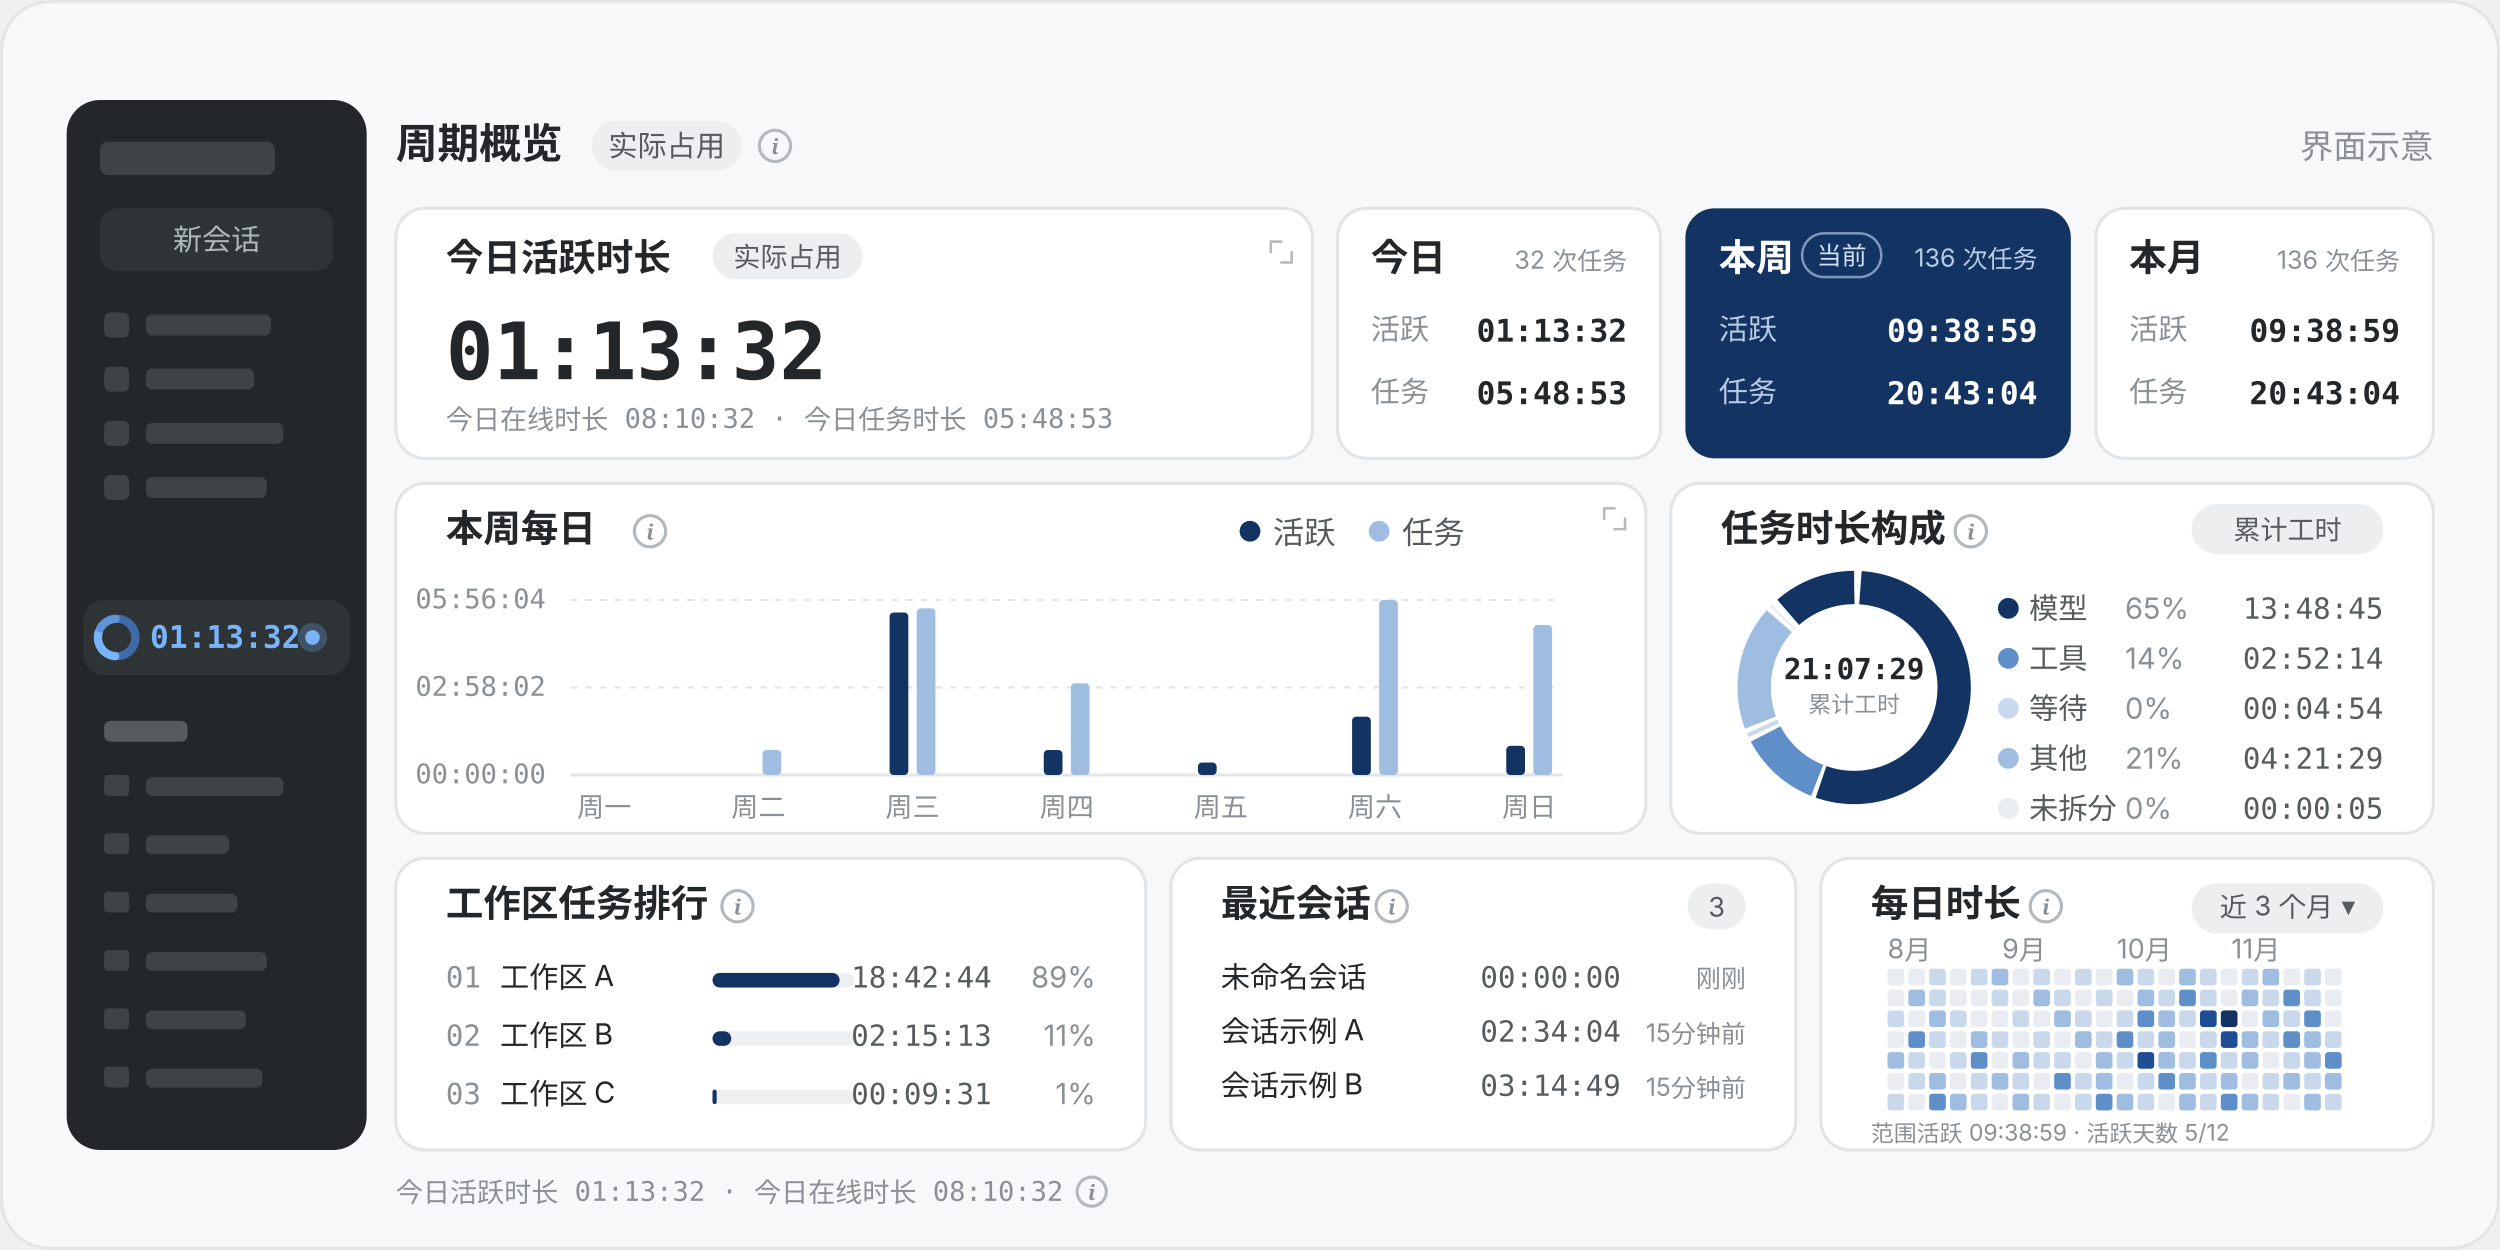
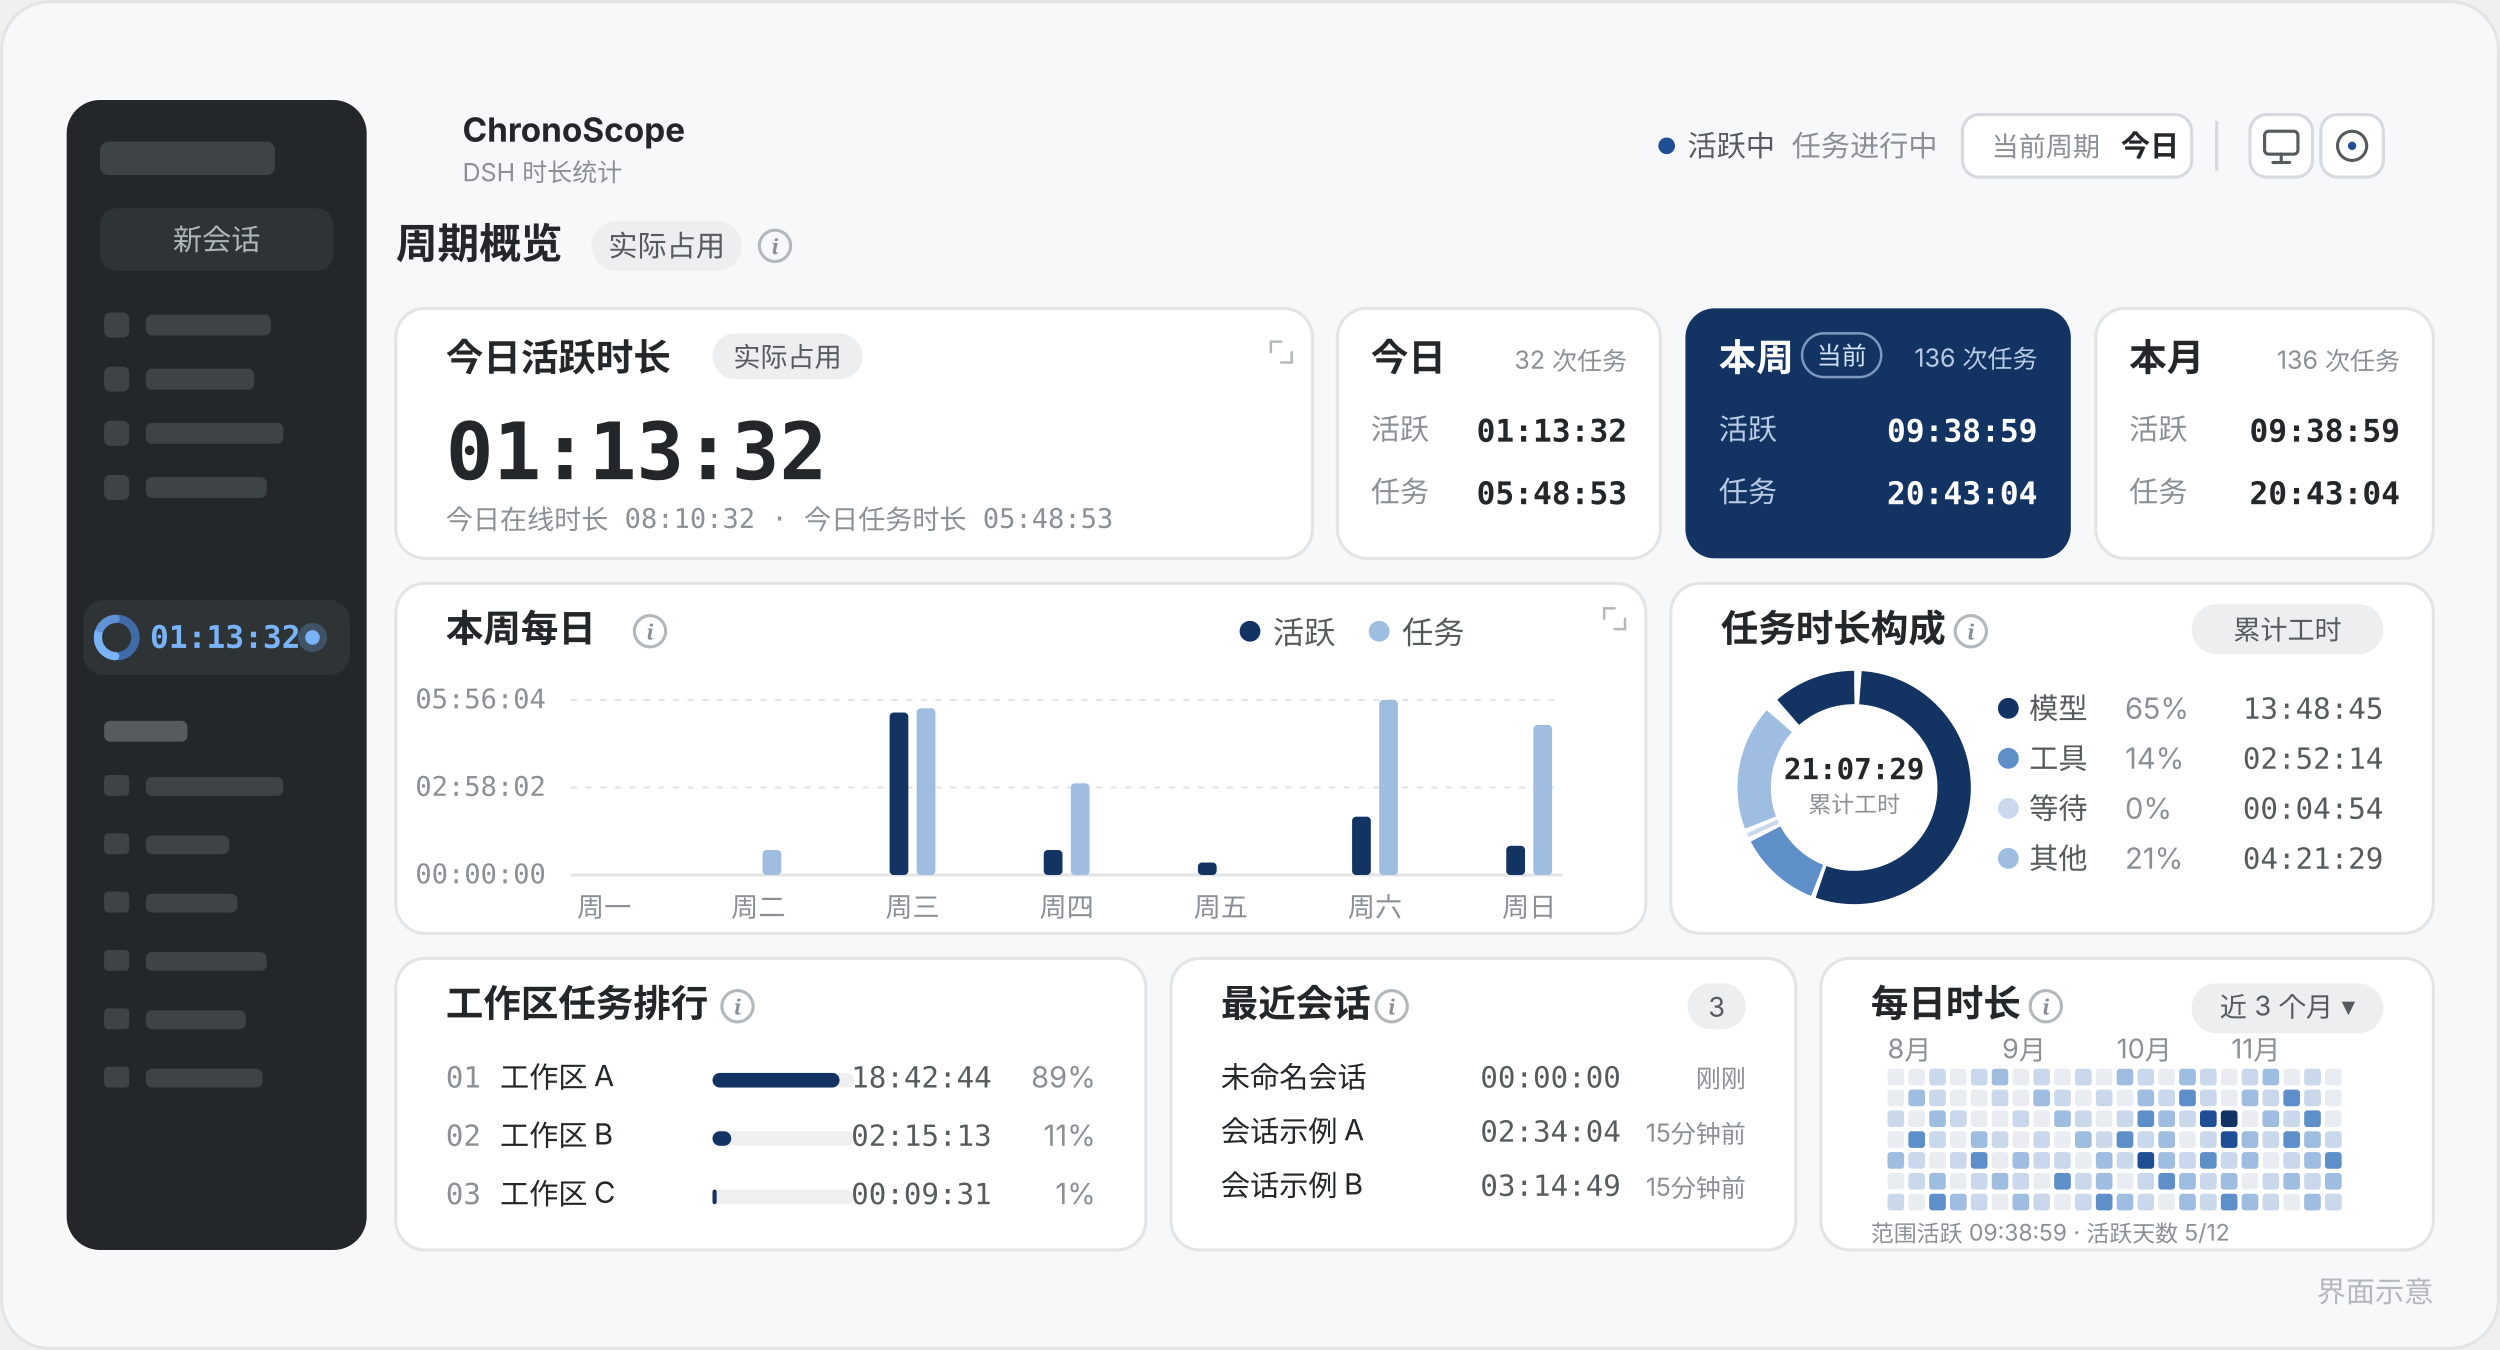
- <svg xmlns="http://www.w3.org/2000/svg" width="1200" height="600" viewBox="0 0 1200 600" role="img" aria-labelledby="dash-title dash-desc">
-   <rect width="1200" height="600" rx="24" fill="#f7f8f9" />
-   <rect x="0.75" y="0.75" width="1198.5" height="598.5" rx="23.25" fill="none" stroke="#e2e4e6" stroke-width="1.5" />
+ <svg xmlns="http://www.w3.org/2000/svg" width="1200" height="648" viewBox="0 0 1200 648" role="img" aria-labelledby="dash-title dash-desc">
+   <rect width="1200" height="648" rx="24" fill="#f7f8f9" />
+   <rect x="0.75" y="0.75" width="1198.5" height="646.5" rx="23.25" fill="none" stroke="#e2e4e6" stroke-width="1.5" />
  <g font-family="-apple-system, BlinkMacSystemFont, 'Segoe UI', 'PingFang SC', 'Microsoft YaHei', sans-serif">
+     <g id="page-header">
+       <text x="222" y="68" font-size="16" font-weight="700" fill="#242729">ChronoScope</text>
+       <text x="222" y="87" font-size="12" fill="#8a9095">DSH 时长统计</text>
+       <circle cx="800" cy="70" r="4" fill="#1F4E94" />
+       <text x="810" y="75" font-size="14" fill="#565b5e">活跃中</text>
+       <text x="860" y="75" font-size="14" fill="#8a9095">任务进行中</text>
+       <rect x="942" y="55" width="110" height="30" rx="8" fill="#ffffff" stroke="#d6dade" stroke-width="1.5" />
+       <text x="956" y="75" font-size="13" fill="#8a9095">当前周期</text>
+       <text x="1018" y="75" font-size="14" font-weight="700" fill="#242729">今日</text>
+       <line x1="1064" y1="58" x2="1064" y2="82" stroke="#d6dade" stroke-width="1.5" />
+       <rect x="1080" y="55" width="30" height="30" rx="8" fill="#ffffff" stroke="#d6dade" stroke-width="1.5" />
+       <rect x="1087" y="63" width="16" height="11" rx="2" fill="none" stroke="#565b5e" stroke-width="1.5" />
+       <path d="M1095 74 v4 M1091 78 h8" fill="none" stroke="#565b5e" stroke-width="1.5" stroke-linecap="round" />
+       <rect x="1114" y="55" width="30" height="30" rx="8" fill="#ffffff" stroke="#d6dade" stroke-width="1.5" />
+       <circle cx="1129" cy="70" r="7" fill="none" stroke="#565b5e" stroke-width="1.5" />
+       <circle cx="1129" cy="70" r="2" fill="#1F4E94" />
+     </g>
    <g id="host-sidebar">
-       <rect x="32" y="48" width="144" height="504" rx="16" fill="#242729" />
+       <rect x="32" y="48" width="144" height="552" rx="16" fill="#242729" />
      <rect x="48" y="68" width="84" height="16" rx="4" fill="#3e4346" />
      <rect x="48" y="100" width="112" height="30" rx="8" fill="#2e3336" />
      <text x="104" y="120" text-anchor="middle" font-size="14" fill="#aeb6b9">新会话</text>
      <g fill="#3e4346">
        <rect x="50" y="150" width="12" height="12" rx="3" />
        <rect x="70" y="151" width="60" height="10" rx="3" />
        <rect x="50" y="176" width="12" height="12" rx="3" />
        <rect x="70" y="177" width="52" height="10" rx="3" />
        <rect x="50" y="202" width="12" height="12" rx="3" />
        <rect x="70" y="203" width="66" height="10" rx="3" />
        <rect x="50" y="228" width="12" height="12" rx="3" />
        <rect x="70" y="229" width="58" height="10" rx="3" />
      </g>
      <rect x="40" y="288" width="128" height="36" rx="10" fill="#2e3336" />
      <g transform="rotate(-90 56 306)">
        <circle cx="56" cy="306" r="9" fill="none" stroke="#3f6ba8" stroke-width="4" stroke-linecap="round" pathLength="56" stroke-dasharray="26 30" stroke-dashoffset="-1" />
        <circle cx="56" cy="306" r="9" fill="none" stroke="#79B3F9" stroke-width="4" stroke-linecap="round" pathLength="56" stroke-dasharray="16 40" stroke-dashoffset="-29" />
        <circle cx="56" cy="306" r="9" fill="none" stroke="#5F93D5" stroke-width="4" stroke-linecap="round" pathLength="56" stroke-dasharray="9 47" stroke-dashoffset="-47" />
      </g>
      <text x="72" y="311" font-size="15" font-weight="700" fill="#79B3F9" font-family="ui-monospace, 'Cascadia Mono', Consolas, 'SFMono-Regular', Menlo, monospace">01:13:32</text>
      <circle cx="150" cy="306" r="7" fill="#79B3F9" opacity="0.25" />
      <circle cx="150" cy="306" r="3.5" fill="#79B3F9" />
      <rect x="50" y="346" width="40" height="10" rx="3" fill="#565b5e" />
      <g fill="#3e4346">
        <rect x="50" y="372" width="12" height="10" rx="2" />
        <rect x="70" y="373" width="66" height="9" rx="3" />
        <rect x="50" y="400" width="12" height="10" rx="2" />
        <rect x="70" y="401" width="40" height="9" rx="3" />
        <rect x="50" y="428" width="12" height="10" rx="2" />
        <rect x="70" y="429" width="44" height="9" rx="3" />
        <rect x="50" y="456" width="12" height="10" rx="2" />
        <rect x="70" y="457" width="58" height="9" rx="3" />
        <rect x="50" y="484" width="12" height="10" rx="2" />
        <rect x="70" y="485" width="48" height="9" rx="3" />
        <rect x="50" y="512" width="12" height="10" rx="2" />
        <rect x="70" y="513" width="56" height="9" rx="3" />
      </g>
    </g>
-     <g id="topbar">
+     <g id="topbar" transform="translate(0 48)">
      <text x="190" y="76" font-size="20" font-weight="700" fill="#242729">周期概览</text>
      <rect x="284" y="58" width="72" height="24" rx="12" fill="#eceef0" />
      <text x="320" y="75" text-anchor="middle" font-size="14" fill="#565b5e">实际占用</text>
      <circle cx="372" cy="70" r="7.5" fill="none" stroke="#b3b8bc" stroke-width="1.5" />
      <text x="372" y="74" text-anchor="middle" font-size="10" font-style="italic" font-weight="700" fill="#8a9095" font-family="Georgia, serif">i</text>
-       <text x="1168" y="76" text-anchor="end" font-size="16" fill="#8a9095">界面示意</text>
-     </g>
-     <g id="hero-metric-card">
+       <text x="1168" y="577" text-anchor="end" font-size="14" fill="#b3b8bc">界面示意</text>
+     </g>
+     <g id="hero-metric-card" transform="translate(0 48)">
      <rect x="190" y="100" width="440" height="120" rx="14" fill="#ffffff" stroke="#e2e4e6" stroke-width="1.5" />
      <text x="214" y="130" font-size="18" font-weight="700" fill="#242729">今日活跃时长</text>
      <rect x="342" y="112" width="72" height="22" rx="11" fill="#eceef0" />
      <text x="378" y="128" text-anchor="middle" font-size="13" fill="#565b5e">实际占用</text>
      <path d="M610 121v-5h5M620 121v5h-5" fill="none" stroke="#b3b8bc" stroke-width="1.2" stroke-linecap="round" />
      <text x="214" y="182" font-size="38" font-weight="700" fill="#242729" font-family="ui-monospace, 'Cascadia Mono', Consolas, 'SFMono-Regular', Menlo, monospace">01:13:32</text>
      <text x="214" y="206" font-size="13" fill="#8a9095" font-family="ui-monospace, 'Cascadia Mono', Consolas, 'SFMono-Regular', Menlo, monospace">今日在线时长 08:10:32 · 今日任务时长 05:48:53</text>
    </g>
-     <g id="period-today">
+     <g id="period-today" transform="translate(0 48)">
      <rect x="642" y="100" width="155" height="120" rx="14" fill="#ffffff" stroke="#e2e4e6" stroke-width="1.5" />
      <text x="658" y="130" font-size="18" font-weight="700" fill="#242729">今日</text>
      <text x="781" y="129" text-anchor="end" font-size="12" fill="#8a9095">32 次任务</text>
      <text x="658" y="163" font-size="14" fill="#8a9095">活跃</text>
      <text x="781" y="164" text-anchor="end" font-size="15" font-weight="700" fill="#242729" font-family="ui-monospace, 'Cascadia Mono', Consolas, 'SFMono-Regular', Menlo, monospace">01:13:32</text>
      <text x="658" y="193" font-size="14" fill="#8a9095">任务</text>
      <text x="781" y="194" text-anchor="end" font-size="15" font-weight="700" fill="#242729" font-family="ui-monospace, 'Cascadia Mono', Consolas, 'SFMono-Regular', Menlo, monospace">05:48:53</text>
    </g>
-     <g id="period-week">
+     <g id="period-week" transform="translate(0 48)">
      <rect x="809" y="100" width="185" height="120" rx="14" fill="#133463" />
      <text x="825" y="130" font-size="18" font-weight="700" fill="#ffffff">本周</text>
      <rect x="865" y="112" width="38" height="21" rx="10.5" fill="none" stroke="#7d97bd" stroke-width="1.2" />
      <text x="884" y="127" text-anchor="middle" font-size="12" fill="#cfe0f5">当前</text>
      <text x="978" y="128" text-anchor="end" font-size="12" fill="#b8cbe4">136 次任务</text>
      <text x="825" y="163" font-size="14" fill="#b8cbe4">活跃</text>
      <text x="978" y="164" text-anchor="end" font-size="15" font-weight="700" fill="#ffffff" font-family="ui-monospace, 'Cascadia Mono', Consolas, 'SFMono-Regular', Menlo, monospace">09:38:59</text>
      <text x="825" y="193" font-size="14" fill="#b8cbe4">任务</text>
      <text x="978" y="194" text-anchor="end" font-size="15" font-weight="700" fill="#ffffff" font-family="ui-monospace, 'Cascadia Mono', Consolas, 'SFMono-Regular', Menlo, monospace">20:43:04</text>
    </g>
-     <g id="period-month">
+     <g id="period-month" transform="translate(0 48)">
      <rect x="1006" y="100" width="162" height="120" rx="14" fill="#ffffff" stroke="#e2e4e6" stroke-width="1.5" />
      <text x="1022" y="130" font-size="18" font-weight="700" fill="#242729">本月</text>
      <text x="1152" y="129" text-anchor="end" font-size="12" fill="#8a9095">136 次任务</text>
      <text x="1022" y="163" font-size="14" fill="#8a9095">活跃</text>
      <text x="1152" y="164" text-anchor="end" font-size="15" font-weight="700" fill="#242729" font-family="ui-monospace, 'Cascadia Mono', Consolas, 'SFMono-Regular', Menlo, monospace">09:38:59</text>
      <text x="1022" y="193" font-size="14" fill="#8a9095">任务</text>
      <text x="1152" y="194" text-anchor="end" font-size="15" font-weight="700" fill="#242729" font-family="ui-monospace, 'Cascadia Mono', Consolas, 'SFMono-Regular', Menlo, monospace">20:43:04</text>
    </g>
-     <g id="daily-trend-card">
+     <g id="daily-trend-card" transform="translate(0 48)">
      <rect x="190" y="232" width="600" height="168" rx="14" fill="#ffffff" stroke="#e2e4e6" stroke-width="1.5" />
      <text x="214" y="260" font-size="18" font-weight="700" fill="#242729">本周每日</text>
      <circle cx="312" cy="255" r="7.5" fill="none" stroke="#b3b8bc" stroke-width="1.5" />
      <text x="312" y="259" text-anchor="middle" font-size="10" font-style="italic" font-weight="700" fill="#8a9095" font-family="Georgia, serif">i</text>
      <circle cx="600" cy="255" r="5" fill="#133463" />
      <text x="611" y="261" font-size="15" fill="#565b5e">活跃</text>
      <circle cx="662" cy="255" r="5" fill="#9fbde0" />
      <text x="673" y="261" font-size="15" fill="#565b5e">任务</text>
      <path d="M770 249v-5h5M780 249v5h-5" fill="none" stroke="#b3b8bc" stroke-width="1.2" stroke-linecap="round" />
      <g font-size="13" fill="#8a9095" text-anchor="end" font-family="ui-monospace, 'Cascadia Mono', Consolas, 'SFMono-Regular', Menlo, monospace">
        <text x="262" y="376">00:00:00</text>
        <text x="262" y="334">02:58:02</text>
        <text x="262" y="292">05:56:04</text>
      </g>
      <line x1="274" y1="372" x2="750" y2="372" stroke="#e2e4e6" stroke-width="1.5" />
      <line x1="274" y1="330" x2="750" y2="330" stroke="#e2e4e6" stroke-width="1" stroke-dasharray="3 4" />
      <line x1="274" y1="288" x2="750" y2="288" stroke="#e2e4e6" stroke-width="1" stroke-dasharray="3 4" />
      <g fill="#133463">
        <rect x="427" y="294" width="9" height="78" rx="2" />
        <rect x="501" y="360" width="9" height="12" rx="2" />
        <rect x="575" y="366" width="9" height="6" rx="2" />
        <rect x="649" y="344" width="9" height="28" rx="2" />
        <rect x="723" y="358" width="9" height="14" rx="2" />
      </g>
      <g fill="#9fbde0">
        <rect x="366" y="360" width="9" height="12" rx="2" />
        <rect x="440" y="292" width="9" height="80" rx="2" />
        <rect x="514" y="328" width="9" height="44" rx="2" />
        <rect x="662" y="288" width="9" height="84" rx="2" />
        <rect x="736" y="300" width="9" height="72" rx="2" />
      </g>
      <g font-size="13" fill="#8a9095" text-anchor="middle">
        <text x="290" y="392">周一</text>
        <text x="364" y="392">周二</text>
        <text x="438" y="392">周三</text>
        <text x="512" y="392">周四</text>
        <text x="586" y="392">周五</text>
        <text x="660" y="392">周六</text>
        <text x="734" y="392">周日</text>
      </g>
    </g>
-     <g id="task-mix-card">
+     <g id="task-mix-card" transform="translate(0 48)">
      <rect x="802" y="232" width="366" height="168" rx="14" fill="#ffffff" stroke="#e2e4e6" stroke-width="1.5" />
      <text x="826" y="260" font-size="18" font-weight="700" fill="#242729">任务时长构成</text>
      <circle cx="946" cy="255" r="7.5" fill="none" stroke="#b3b8bc" stroke-width="1.5" />
      <text x="946" y="259" text-anchor="middle" font-size="10" font-style="italic" font-weight="700" fill="#8a9095" font-family="Georgia, serif">i</text>
      <rect x="1052" y="242" width="92" height="24" rx="12" fill="#eceef0" />
      <text x="1098" y="259" text-anchor="middle" font-size="13" fill="#565b5e">累计工时</text>
      <g transform="rotate(-90 890 330)">
        <circle cx="890" cy="330" r="48" fill="none" stroke="#133463" stroke-width="16" pathLength="264" stroke-dasharray="164 100" stroke-dashoffset="-3" />
        <circle cx="890" cy="330" r="48" fill="none" stroke="#5e8fc9" stroke-width="16" pathLength="264" stroke-dasharray="34 230" stroke-dashoffset="-169" />
        <circle cx="890" cy="330" r="48" fill="none" stroke="#c9d8ea" stroke-width="16" pathLength="264" stroke-dasharray="2 262" stroke-dashoffset="-205" />
        <circle cx="890" cy="330" r="48" fill="none" stroke="#9fbde0" stroke-width="16" pathLength="264" stroke-dasharray="52 212" stroke-dashoffset="-209" />
-         <circle cx="890" cy="330" r="48" fill="none" stroke="#e9edf2" stroke-width="16" pathLength="264" stroke-dasharray="1 263" stroke-dashoffset="-263" />
      </g>
      <text x="890" y="326" text-anchor="middle" font-size="14" font-weight="700" fill="#242729" font-family="ui-monospace, 'Cascadia Mono', Consolas, 'SFMono-Regular', Menlo, monospace">21:07:29</text>
      <text x="890" y="342" text-anchor="middle" font-size="11" fill="#8a9095">累计工时</text>
      <g font-size="14">
        <circle cx="964" cy="292" r="5" fill="#133463" />
        <text x="974" y="297" fill="#565b5e">模型</text>
        <text x="1020" y="297" fill="#8a9095">65%</text>
        <text x="1144" y="297" text-anchor="end" fill="#565b5e" font-family="ui-monospace, 'Cascadia Mono', Consolas, 'SFMono-Regular', Menlo, monospace">13:48:45</text>
        <circle cx="964" cy="316" r="5" fill="#5e8fc9" />
        <text x="974" y="321" fill="#565b5e">工具</text>
        <text x="1020" y="321" fill="#8a9095">14%</text>
        <text x="1144" y="321" text-anchor="end" fill="#565b5e" font-family="ui-monospace, 'Cascadia Mono', Consolas, 'SFMono-Regular', Menlo, monospace">02:52:14</text>
        <circle cx="964" cy="340" r="5" fill="#c9d8ea" />
        <text x="974" y="345" fill="#565b5e">等待</text>
        <text x="1020" y="345" fill="#8a9095">0%</text>
        <text x="1144" y="345" text-anchor="end" fill="#565b5e" font-family="ui-monospace, 'Cascadia Mono', Consolas, 'SFMono-Regular', Menlo, monospace">00:04:54</text>
        <circle cx="964" cy="364" r="5" fill="#9fbde0" />
        <text x="974" y="369" fill="#565b5e">其他</text>
        <text x="1020" y="369" fill="#8a9095">21%</text>
        <text x="1144" y="369" text-anchor="end" fill="#565b5e" font-family="ui-monospace, 'Cascadia Mono', Consolas, 'SFMono-Regular', Menlo, monospace">04:21:29</text>
-         <circle cx="964" cy="388" r="5" fill="#e9edf2" />
-         <text x="974" y="393" fill="#565b5e">未拆分</text>
-         <text x="1020" y="393" fill="#8a9095">0%</text>
-         <text x="1144" y="393" text-anchor="end" fill="#565b5e" font-family="ui-monospace, 'Cascadia Mono', Consolas, 'SFMono-Regular', Menlo, monospace">00:00:05</text>
-       </g>
-     </g>
-     <g id="workspace-rank-card">
+       </g>
+     </g>
+     <g id="workspace-rank-card" transform="translate(0 48)">
      <rect x="190" y="412" width="360" height="140" rx="14" fill="#ffffff" stroke="#e2e4e6" stroke-width="1.5" />
      <text x="214" y="440" font-size="18" font-weight="700" fill="#242729">工作区任务排行</text>
      <circle cx="354" cy="435" r="7.5" fill="none" stroke="#b3b8bc" stroke-width="1.5" />
      <text x="354" y="439" text-anchor="middle" font-size="10" font-style="italic" font-weight="700" fill="#8a9095" font-family="Georgia, serif">i</text>
      <g font-size="14" fill="#8a9095" font-family="ui-monospace, 'Cascadia Mono', Consolas, 'SFMono-Regular', Menlo, monospace">
        <text x="214" y="474">01</text>
        <text x="214" y="502">02</text>
        <text x="214" y="530">03</text>
      </g>
      <g font-size="14" fill="#242729">
        <text x="240" y="474">工作区 A</text>
        <text x="240" y="502">工作区 B</text>
        <text x="240" y="530">工作区 C</text>
      </g>
      <g fill="#edeff1">
        <rect x="342" y="467" width="68" height="7" rx="3.5" />
        <rect x="342" y="495" width="68" height="7" rx="3.5" />
        <rect x="342" y="523" width="68" height="7" rx="3.5" />
      </g>
      <g fill="#133463">
        <rect x="342" y="467" width="61" height="7" rx="3.5" />
        <rect x="342" y="495" width="9" height="7" rx="3.5" />
        <rect x="342" y="523" width="2" height="7" rx="1" />
      </g>
      <g font-size="14" fill="#565b5e" text-anchor="end" font-family="ui-monospace, 'Cascadia Mono', Consolas, 'SFMono-Regular', Menlo, monospace">
        <text x="476" y="474">18:42:44</text>
        <text x="476" y="502">02:15:13</text>
        <text x="476" y="530">00:09:31</text>
      </g>
      <g font-size="14" fill="#8a9095" text-anchor="end">
        <text x="526" y="474">89%</text>
        <text x="526" y="502">11%</text>
        <text x="526" y="530">1%</text>
      </g>
    </g>
-     <g id="recent-sessions-card">
+     <g id="recent-sessions-card" transform="translate(0 48)">
      <rect x="562" y="412" width="300" height="140" rx="14" fill="#ffffff" stroke="#e2e4e6" stroke-width="1.5" />
      <text x="586" y="440" font-size="18" font-weight="700" fill="#242729">最近会话</text>
      <circle cx="668" cy="435" r="7.5" fill="none" stroke="#b3b8bc" stroke-width="1.5" />
      <text x="668" y="439" text-anchor="middle" font-size="10" font-style="italic" font-weight="700" fill="#8a9095" font-family="Georgia, serif">i</text>
      <rect x="810" y="424" width="28" height="22" rx="11" fill="#eceef0" />
      <text x="824" y="440" text-anchor="middle" font-size="13" fill="#565b5e">3</text>
      <g font-size="14" fill="#242729">
        <text x="586" y="474">未命名会话</text>
        <text x="586" y="500">会话示例 A</text>
        <text x="586" y="526">会话示例 B</text>
      </g>
      <g font-size="14" fill="#565b5e" text-anchor="end" font-family="ui-monospace, 'Cascadia Mono', Consolas, 'SFMono-Regular', Menlo, monospace">
        <text x="778" y="474">00:00:00</text>
        <text x="778" y="500">02:34:04</text>
        <text x="778" y="526">03:14:49</text>
      </g>
      <g font-size="12" fill="#8a9095" text-anchor="end">
        <text x="838" y="474">刚刚</text>
        <text x="838" y="500">15分钟前</text>
        <text x="838" y="526">15分钟前</text>
      </g>
    </g>
-     <g id="daily-heatmap-card">
+     <g id="daily-heatmap-card" transform="translate(0 48)">
      <rect x="874" y="412" width="294" height="140" rx="14" fill="#ffffff" stroke="#e2e4e6" stroke-width="1.5" />
      <text x="898" y="440" font-size="18" font-weight="700" fill="#242729">每日时长</text>
      <circle cx="982" cy="435" r="7.5" fill="none" stroke="#b3b8bc" stroke-width="1.5" />
      <text x="982" y="439" text-anchor="middle" font-size="10" font-style="italic" font-weight="700" fill="#8a9095" font-family="Georgia, serif">i</text>
      <rect x="1052" y="424" width="92" height="24" rx="12" fill="#eceef0" />
      <text x="1098" y="440" text-anchor="middle" font-size="13" fill="#565b5e">近 3 个月 ▾</text>
      <g font-size="13" fill="#8a9095">
        <text x="906" y="460">8月</text>
        <text x="961" y="460">9月</text>
        <text x="1016" y="460">10月</text>
        <text x="1071" y="460">11月</text>
      </g>
      <g id="heatmap-grid">
        <rect x="906" y="465" width="8" height="8" rx="1.5" fill="#e9edf2" />
        <rect x="916" y="465" width="8" height="8" rx="1.5" fill="#e9edf2" />
        <rect x="926" y="465" width="8" height="8" rx="1.5" fill="#c9d8ea" />
        <rect x="936" y="465" width="8" height="8" rx="1.5" fill="#e9edf2" />
        <rect x="946" y="465" width="8" height="8" rx="1.5" fill="#c9d8ea" />
        <rect x="956" y="465" width="8" height="8" rx="1.5" fill="#9fbde0" />
        <rect x="966" y="465" width="8" height="8" rx="1.5" fill="#e9edf2" />
        <rect x="976" y="465" width="8" height="8" rx="1.5" fill="#c9d8ea" />
        <rect x="986" y="465" width="8" height="8" rx="1.5" fill="#e9edf2" />
        <rect x="996" y="465" width="8" height="8" rx="1.5" fill="#c9d8ea" />
        <rect x="1006" y="465" width="8" height="8" rx="1.5" fill="#e9edf2" />
        <rect x="1016" y="465" width="8" height="8" rx="1.5" fill="#9fbde0" />
        <rect x="1026" y="465" width="8" height="8" rx="1.5" fill="#c9d8ea" />
        <rect x="1036" y="465" width="8" height="8" rx="1.5" fill="#e9edf2" />
        <rect x="1046" y="465" width="8" height="8" rx="1.5" fill="#9fbde0" />
        <rect x="1056" y="465" width="8" height="8" rx="1.5" fill="#c9d8ea" />
        <rect x="1066" y="465" width="8" height="8" rx="1.5" fill="#e9edf2" />
        <rect x="1076" y="465" width="8" height="8" rx="1.5" fill="#c9d8ea" />
        <rect x="1086" y="465" width="8" height="8" rx="1.5" fill="#9fbde0" />
        <rect x="1096" y="465" width="8" height="8" rx="1.5" fill="#e9edf2" />
        <rect x="1106" y="465" width="8" height="8" rx="1.5" fill="#c9d8ea" />
        <rect x="1116" y="465" width="8" height="8" rx="1.5" fill="#e9edf2" />
        <rect x="906" y="475" width="8" height="8" rx="1.5" fill="#e9edf2" />
        <rect x="916" y="475" width="8" height="8" rx="1.5" fill="#9fbde0" />
        <rect x="926" y="475" width="8" height="8" rx="1.5" fill="#c9d8ea" />
        <rect x="936" y="475" width="8" height="8" rx="1.5" fill="#e9edf2" />
        <rect x="946" y="475" width="8" height="8" rx="1.5" fill="#e9edf2" />
        <rect x="956" y="475" width="8" height="8" rx="1.5" fill="#c9d8ea" />
        <rect x="966" y="475" width="8" height="8" rx="1.5" fill="#e9edf2" />
        <rect x="976" y="475" width="8" height="8" rx="1.5" fill="#9fbde0" />
        <rect x="986" y="475" width="8" height="8" rx="1.5" fill="#c9d8ea" />
        <rect x="996" y="475" width="8" height="8" rx="1.5" fill="#e9edf2" />
        <rect x="1006" y="475" width="8" height="8" rx="1.5" fill="#c9d8ea" />
        <rect x="1016" y="475" width="8" height="8" rx="1.5" fill="#e9edf2" />
        <rect x="1026" y="475" width="8" height="8" rx="1.5" fill="#9fbde0" />
        <rect x="1036" y="475" width="8" height="8" rx="1.5" fill="#c9d8ea" />
        <rect x="1046" y="475" width="8" height="8" rx="1.5" fill="#5e8fc9" />
        <rect x="1056" y="475" width="8" height="8" rx="1.5" fill="#c9d8ea" />
        <rect x="1066" y="475" width="8" height="8" rx="1.5" fill="#e9edf2" />
        <rect x="1076" y="475" width="8" height="8" rx="1.5" fill="#9fbde0" />
        <rect x="1086" y="475" width="8" height="8" rx="1.5" fill="#c9d8ea" />
        <rect x="1096" y="475" width="8" height="8" rx="1.5" fill="#5e8fc9" />
        <rect x="1106" y="475" width="8" height="8" rx="1.5" fill="#c9d8ea" />
        <rect x="1116" y="475" width="8" height="8" rx="1.5" fill="#e9edf2" />
        <rect x="906" y="485" width="8" height="8" rx="1.5" fill="#c9d8ea" />
        <rect x="916" y="485" width="8" height="8" rx="1.5" fill="#e9edf2" />
        <rect x="926" y="485" width="8" height="8" rx="1.5" fill="#9fbde0" />
        <rect x="936" y="485" width="8" height="8" rx="1.5" fill="#c9d8ea" />
        <rect x="946" y="485" width="8" height="8" rx="1.5" fill="#e9edf2" />
        <rect x="956" y="485" width="8" height="8" rx="1.5" fill="#e9edf2" />
        <rect x="966" y="485" width="8" height="8" rx="1.5" fill="#c9d8ea" />
        <rect x="976" y="485" width="8" height="8" rx="1.5" fill="#e9edf2" />
        <rect x="986" y="485" width="8" height="8" rx="1.5" fill="#9fbde0" />
        <rect x="996" y="485" width="8" height="8" rx="1.5" fill="#c9d8ea" />
        <rect x="1006" y="485" width="8" height="8" rx="1.5" fill="#e9edf2" />
        <rect x="1016" y="485" width="8" height="8" rx="1.5" fill="#c9d8ea" />
        <rect x="1026" y="485" width="8" height="8" rx="1.5" fill="#5e8fc9" />
        <rect x="1036" y="485" width="8" height="8" rx="1.5" fill="#9fbde0" />
        <rect x="1046" y="485" width="8" height="8" rx="1.5" fill="#c9d8ea" />
        <rect x="1056" y="485" width="8" height="8" rx="1.5" fill="#1F4E94" />
        <rect x="1066" y="485" width="8" height="8" rx="1.5" fill="#133463" />
        <rect x="1076" y="485" width="8" height="8" rx="1.5" fill="#e9edf2" />
        <rect x="1086" y="485" width="8" height="8" rx="1.5" fill="#9fbde0" />
        <rect x="1096" y="485" width="8" height="8" rx="1.5" fill="#c9d8ea" />
        <rect x="1106" y="485" width="8" height="8" rx="1.5" fill="#5e8fc9" />
        <rect x="1116" y="485" width="8" height="8" rx="1.5" fill="#e9edf2" />
        <rect x="906" y="495" width="8" height="8" rx="1.5" fill="#e9edf2" />
        <rect x="916" y="495" width="8" height="8" rx="1.5" fill="#5e8fc9" />
        <rect x="926" y="495" width="8" height="8" rx="1.5" fill="#c9d8ea" />
        <rect x="936" y="495" width="8" height="8" rx="1.5" fill="#e9edf2" />
        <rect x="946" y="495" width="8" height="8" rx="1.5" fill="#9fbde0" />
        <rect x="956" y="495" width="8" height="8" rx="1.5" fill="#c9d8ea" />
        <rect x="966" y="495" width="8" height="8" rx="1.5" fill="#e9edf2" />
        <rect x="976" y="495" width="8" height="8" rx="1.5" fill="#c9d8ea" />
        <rect x="986" y="495" width="8" height="8" rx="1.5" fill="#e9edf2" />
        <rect x="996" y="495" width="8" height="8" rx="1.5" fill="#9fbde0" />
        <rect x="1006" y="495" width="8" height="8" rx="1.5" fill="#c9d8ea" />
        <rect x="1016" y="495" width="8" height="8" rx="1.5" fill="#5e8fc9" />
        <rect x="1026" y="495" width="8" height="8" rx="1.5" fill="#c9d8ea" />
        <rect x="1036" y="495" width="8" height="8" rx="1.5" fill="#9fbde0" />
        <rect x="1046" y="495" width="8" height="8" rx="1.5" fill="#e9edf2" />
        <rect x="1056" y="495" width="8" height="8" rx="1.5" fill="#c9d8ea" />
        <rect x="1066" y="495" width="8" height="8" rx="1.5" fill="#1F4E94" />
        <rect x="1076" y="495" width="8" height="8" rx="1.5" fill="#9fbde0" />
        <rect x="1086" y="495" width="8" height="8" rx="1.5" fill="#c9d8ea" />
        <rect x="1096" y="495" width="8" height="8" rx="1.5" fill="#5e8fc9" />
        <rect x="1106" y="495" width="8" height="8" rx="1.5" fill="#9fbde0" />
        <rect x="1116" y="495" width="8" height="8" rx="1.5" fill="#c9d8ea" />
        <rect x="906" y="505" width="8" height="8" rx="1.5" fill="#9fbde0" />
        <rect x="916" y="505" width="8" height="8" rx="1.5" fill="#c9d8ea" />
        <rect x="926" y="505" width="8" height="8" rx="1.5" fill="#e9edf2" />
        <rect x="936" y="505" width="8" height="8" rx="1.5" fill="#c9d8ea" />
        <rect x="946" y="505" width="8" height="8" rx="1.5" fill="#5e8fc9" />
        <rect x="956" y="505" width="8" height="8" rx="1.5" fill="#e9edf2" />
        <rect x="966" y="505" width="8" height="8" rx="1.5" fill="#9fbde0" />
        <rect x="976" y="505" width="8" height="8" rx="1.5" fill="#c9d8ea" />
        <rect x="986" y="505" width="8" height="8" rx="1.5" fill="#c9d8ea" />
        <rect x="996" y="505" width="8" height="8" rx="1.5" fill="#e9edf2" />
        <rect x="1006" y="505" width="8" height="8" rx="1.5" fill="#9fbde0" />
        <rect x="1016" y="505" width="8" height="8" rx="1.5" fill="#c9d8ea" />
        <rect x="1026" y="505" width="8" height="8" rx="1.5" fill="#1F4E94" />
        <rect x="1036" y="505" width="8" height="8" rx="1.5" fill="#9fbde0" />
        <rect x="1046" y="505" width="8" height="8" rx="1.5" fill="#c9d8ea" />
        <rect x="1056" y="505" width="8" height="8" rx="1.5" fill="#5e8fc9" />
        <rect x="1066" y="505" width="8" height="8" rx="1.5" fill="#c9d8ea" />
        <rect x="1076" y="505" width="8" height="8" rx="1.5" fill="#9fbde0" />
        <rect x="1086" y="505" width="8" height="8" rx="1.5" fill="#e9edf2" />
        <rect x="1096" y="505" width="8" height="8" rx="1.5" fill="#c9d8ea" />
        <rect x="1106" y="505" width="8" height="8" rx="1.5" fill="#9fbde0" />
        <rect x="1116" y="505" width="8" height="8" rx="1.5" fill="#5e8fc9" />
        <rect x="906" y="515" width="8" height="8" rx="1.5" fill="#e9edf2" />
        <rect x="916" y="515" width="8" height="8" rx="1.5" fill="#c9d8ea" />
        <rect x="926" y="515" width="8" height="8" rx="1.5" fill="#9fbde0" />
        <rect x="936" y="515" width="8" height="8" rx="1.5" fill="#e9edf2" />
        <rect x="946" y="515" width="8" height="8" rx="1.5" fill="#c9d8ea" />
        <rect x="956" y="515" width="8" height="8" rx="1.5" fill="#9fbde0" />
        <rect x="966" y="515" width="8" height="8" rx="1.5" fill="#c9d8ea" />
        <rect x="976" y="515" width="8" height="8" rx="1.5" fill="#e9edf2" />
        <rect x="986" y="515" width="8" height="8" rx="1.5" fill="#5e8fc9" />
        <rect x="996" y="515" width="8" height="8" rx="1.5" fill="#c9d8ea" />
        <rect x="1006" y="515" width="8" height="8" rx="1.5" fill="#9fbde0" />
        <rect x="1016" y="515" width="8" height="8" rx="1.5" fill="#e9edf2" />
        <rect x="1026" y="515" width="8" height="8" rx="1.5" fill="#c9d8ea" />
        <rect x="1036" y="515" width="8" height="8" rx="1.5" fill="#5e8fc9" />
        <rect x="1046" y="515" width="8" height="8" rx="1.5" fill="#9fbde0" />
        <rect x="1056" y="515" width="8" height="8" rx="1.5" fill="#c9d8ea" />
        <rect x="1066" y="515" width="8" height="8" rx="1.5" fill="#9fbde0" />
        <rect x="1076" y="515" width="8" height="8" rx="1.5" fill="#e9edf2" />
        <rect x="1086" y="515" width="8" height="8" rx="1.5" fill="#c9d8ea" />
        <rect x="1096" y="515" width="8" height="8" rx="1.5" fill="#9fbde0" />
        <rect x="1106" y="515" width="8" height="8" rx="1.5" fill="#c9d8ea" />
        <rect x="1116" y="515" width="8" height="8" rx="1.5" fill="#9fbde0" />
        <rect x="906" y="525" width="8" height="8" rx="1.5" fill="#c9d8ea" />
        <rect x="916" y="525" width="8" height="8" rx="1.5" fill="#e9edf2" />
        <rect x="926" y="525" width="8" height="8" rx="1.5" fill="#5e8fc9" />
        <rect x="936" y="525" width="8" height="8" rx="1.5" fill="#9fbde0" />
        <rect x="946" y="525" width="8" height="8" rx="1.5" fill="#c9d8ea" />
        <rect x="956" y="525" width="8" height="8" rx="1.5" fill="#e9edf2" />
        <rect x="966" y="525" width="8" height="8" rx="1.5" fill="#9fbde0" />
        <rect x="976" y="525" width="8" height="8" rx="1.5" fill="#c9d8ea" />
        <rect x="986" y="525" width="8" height="8" rx="1.5" fill="#e9edf2" />
        <rect x="996" y="525" width="8" height="8" rx="1.5" fill="#c9d8ea" />
        <rect x="1006" y="525" width="8" height="8" rx="1.5" fill="#5e8fc9" />
        <rect x="1016" y="525" width="8" height="8" rx="1.5" fill="#9fbde0" />
        <rect x="1026" y="525" width="8" height="8" rx="1.5" fill="#c9d8ea" />
        <rect x="1036" y="525" width="8" height="8" rx="1.5" fill="#e9edf2" />
        <rect x="1046" y="525" width="8" height="8" rx="1.5" fill="#9fbde0" />
        <rect x="1056" y="525" width="8" height="8" rx="1.5" fill="#c9d8ea" />
        <rect x="1066" y="525" width="8" height="8" rx="1.5" fill="#5e8fc9" />
        <rect x="1076" y="525" width="8" height="8" rx="1.5" fill="#9fbde0" />
        <rect x="1086" y="525" width="8" height="8" rx="1.5" fill="#c9d8ea" />
        <rect x="1096" y="525" width="8" height="8" rx="1.5" fill="#e9edf2" />
        <rect x="1106" y="525" width="8" height="8" rx="1.5" fill="#9fbde0" />
        <rect x="1116" y="525" width="8" height="8" rx="1.5" fill="#c9d8ea" />
      </g>
      <text x="898" y="548" font-size="11" fill="#8a9095">范围活跃 09:38:59 · 活跃天数 5/12</text>
    </g>
-     <g id="page-footer">
-       <text x="190" y="577" font-size="13" fill="#8a9095" font-family="ui-monospace, 'Cascadia Mono', Consolas, 'SFMono-Regular', Menlo, monospace">今日活跃时长 01:13:32 · 今日在线时长 08:10:32</text>
-       <circle cx="524" cy="572" r="7" fill="none" stroke="#b3b8bc" stroke-width="1.5" />
-       <text x="524" y="576" text-anchor="middle" font-size="10" font-style="italic" font-weight="700" fill="#8a9095" font-family="Georgia, serif">i</text>
-     </g>
  </g>
</svg>
